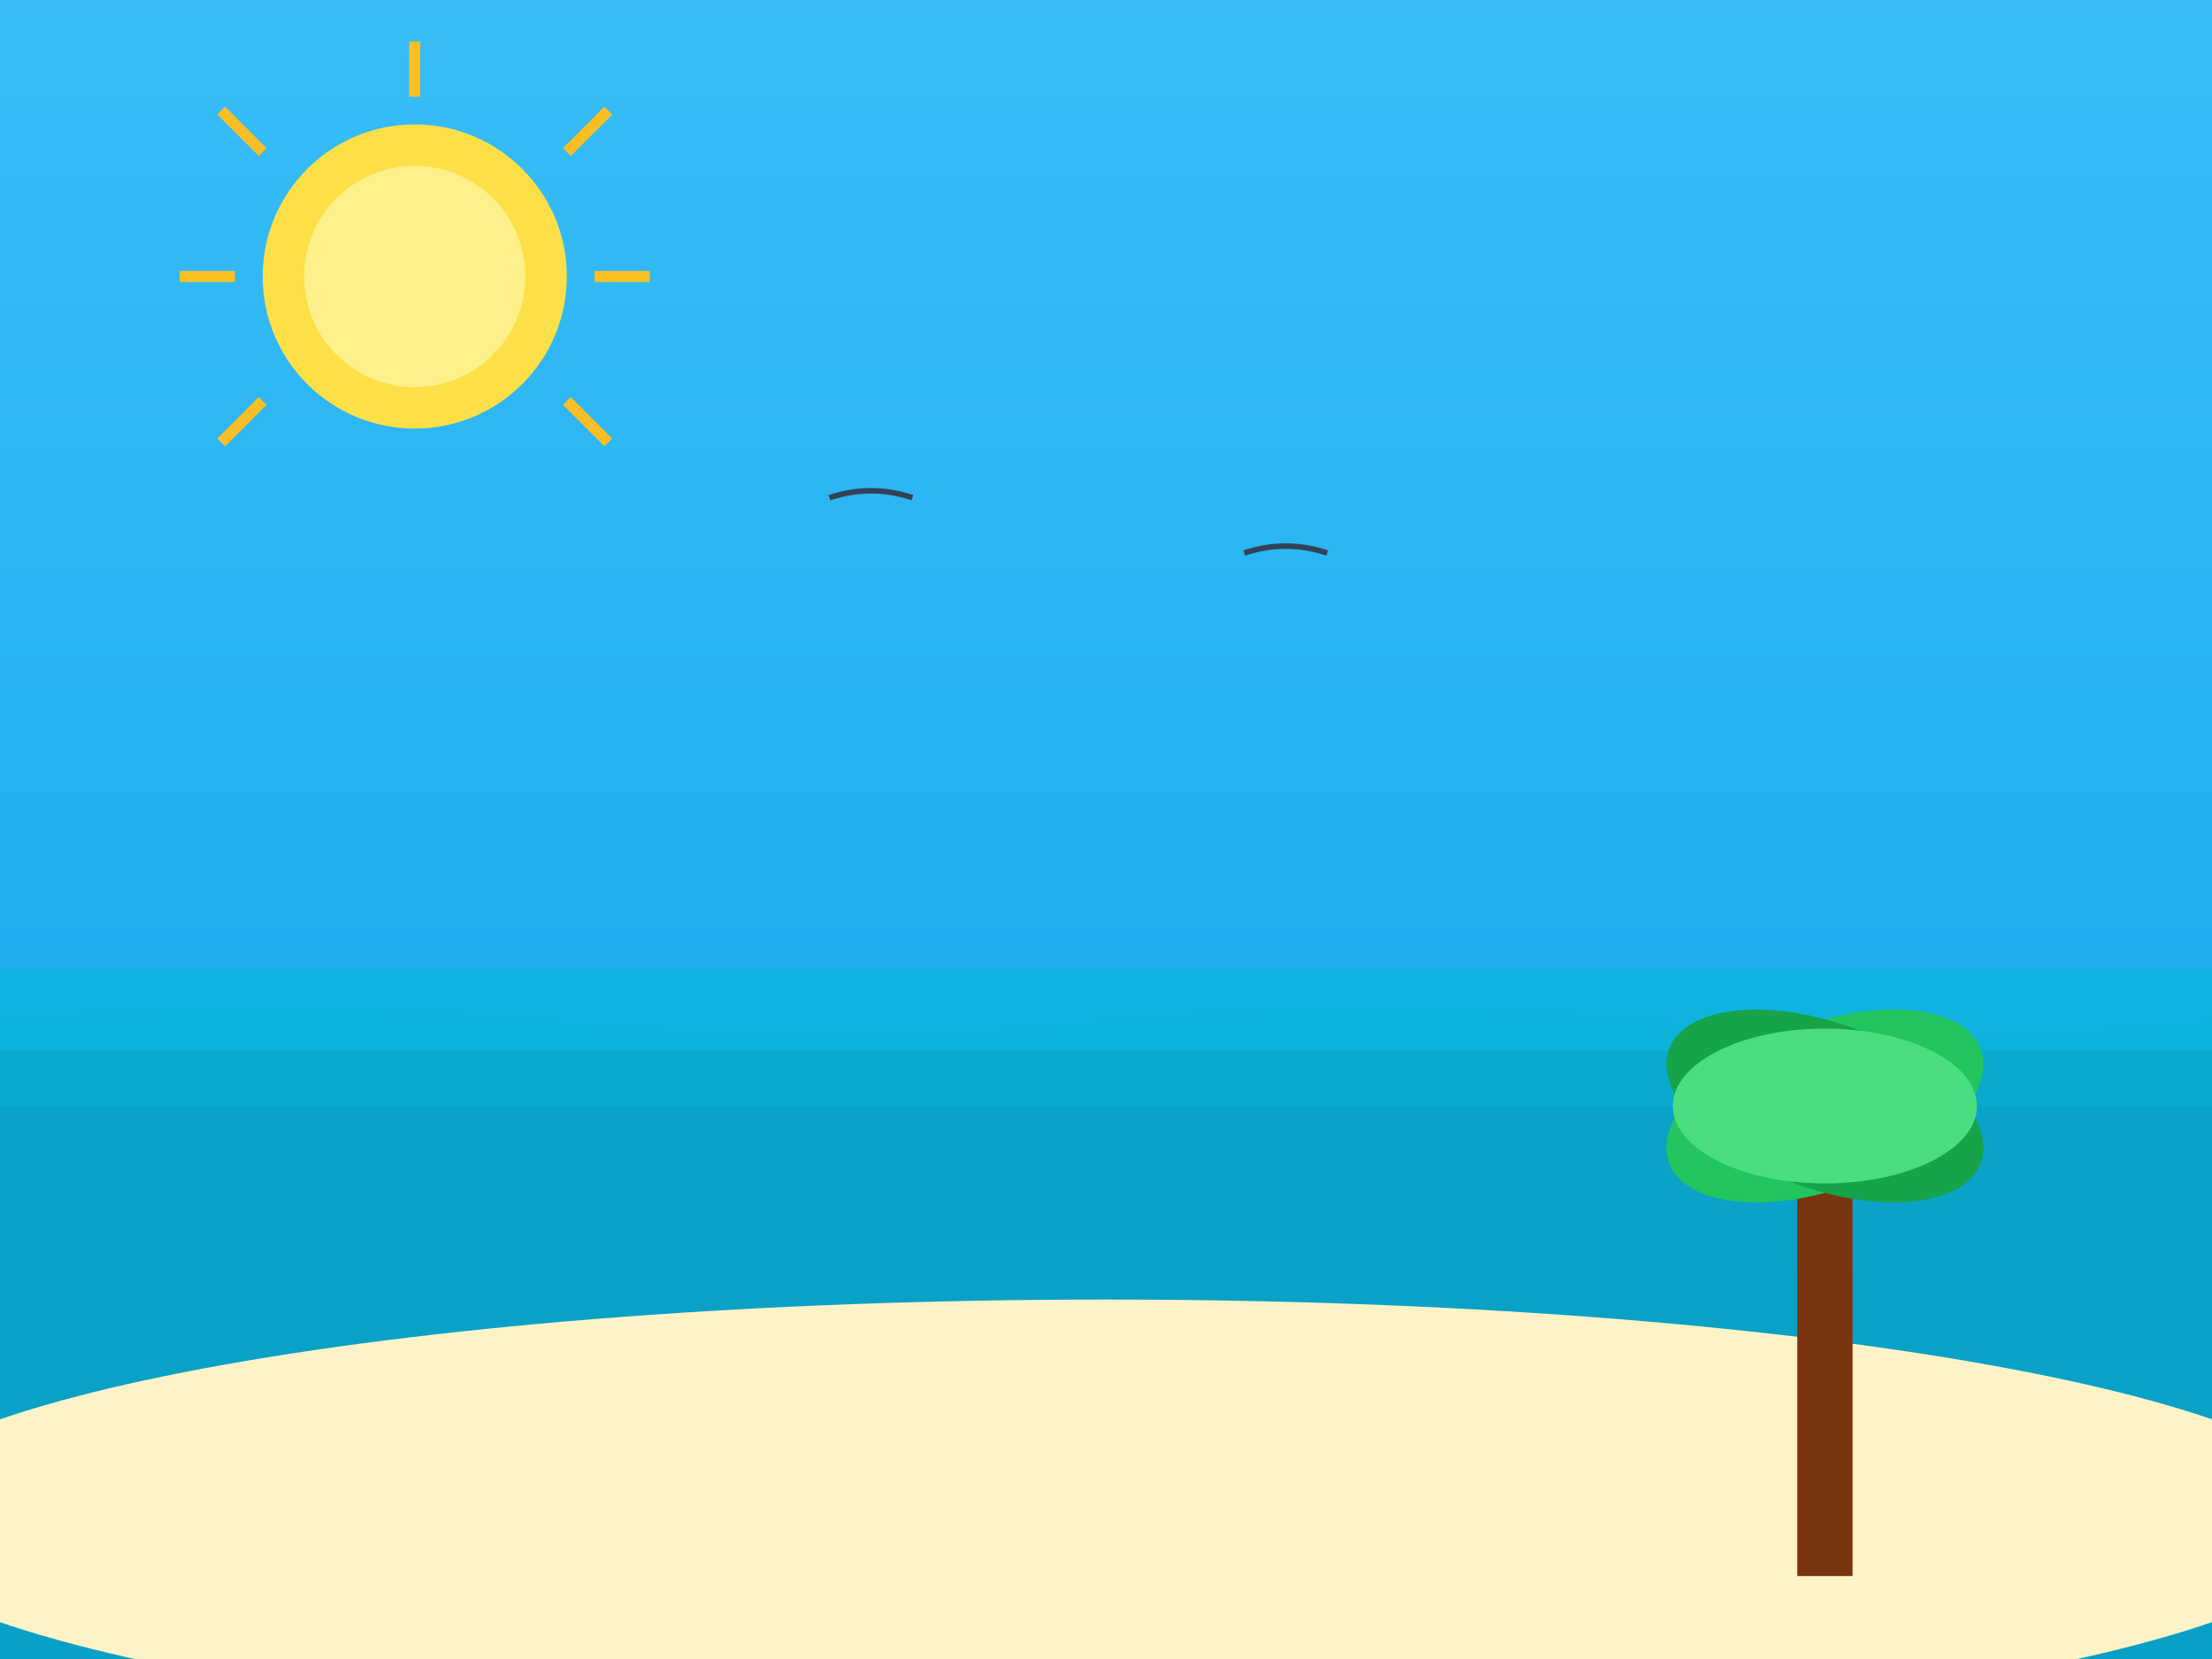
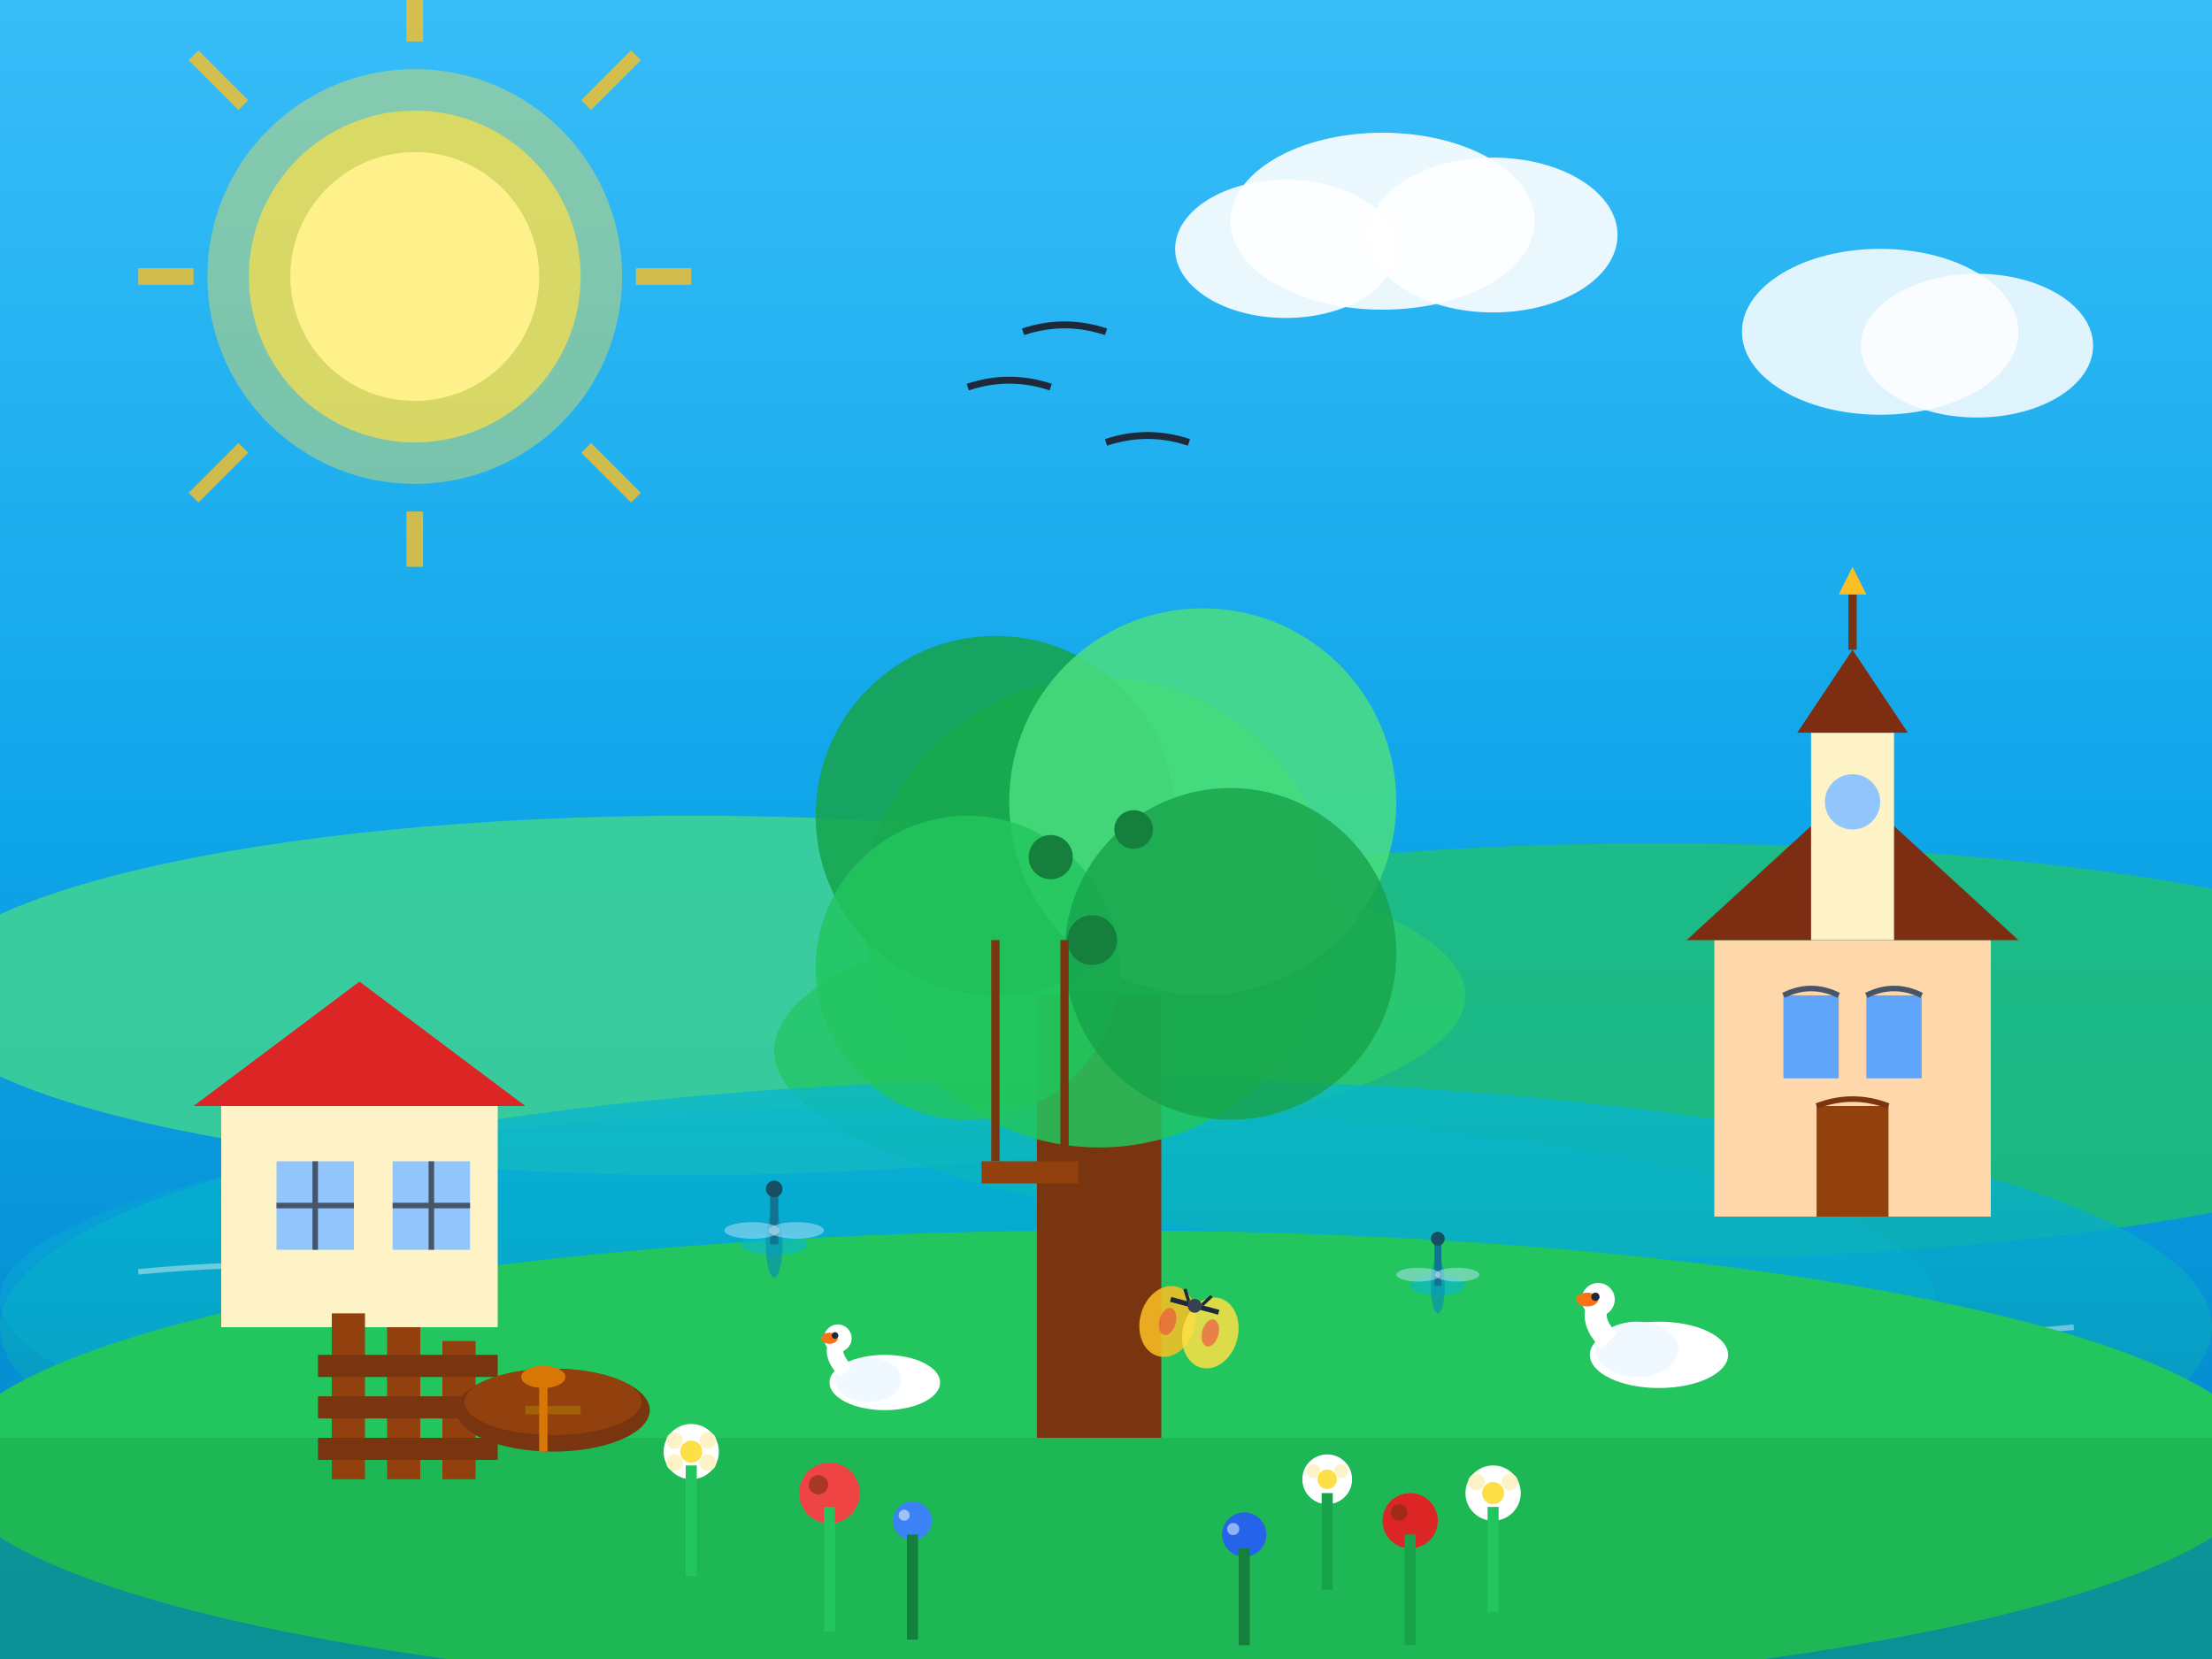
<svg xmlns="http://www.w3.org/2000/svg" viewBox="0 0 800 600">
  <defs>
    <linearGradient id="juneSky" x1="0%" y1="0%" x2="0%" y2="100%">
      <stop offset="0%" style="stop-color:#38bdf8;stop-opacity:1" />
-       <stop offset="100%" style="stop-color:#0ea5e9;stop-opacity:1" />
+       <stop offset="50%" style="stop-color:#0ea5e9;stop-opacity:1" />
+       <stop offset="100%" style="stop-color:#0284c7;stop-opacity:1" />
+     </linearGradient>
+     <linearGradient id="lakeWater" x1="0%" y1="0%" x2="0%" y2="100%">
+       <stop offset="0%" style="stop-color:#06b6d4;stop-opacity:0.7" />
+       <stop offset="100%" style="stop-color:#0891b2;stop-opacity:0.9" />
    </linearGradient>
  </defs>
  <rect width="800" height="600" fill="url(#juneSky)" />
-   <rect y="350" width="800" height="250" fill="#06b6d4" opacity="0.6" />
-   <rect y="380" width="800" height="220" fill="#0891b2" opacity="0.5" />
-   <path d="M 0 370 Q 100 360 200 370 Q 300 380 400 370 Q 500 360 600 370 Q 700 380 800 370 L 800 400 L 0 400 Z" fill="#06b6d4" opacity="0.4" />
-   <ellipse cx="400" cy="550" rx="450" ry="80" fill="#fef3c7" />
-   <rect x="650" y="420" width="20" height="150" fill="#78350f" />
-   <ellipse cx="660" cy="400" rx="60" ry="30" fill="#22c55e" transform="rotate(-20 660 400)" />
-   <ellipse cx="660" cy="400" rx="60" ry="30" fill="#16a34a" transform="rotate(20 660 400)" />
-   <ellipse cx="660" cy="400" rx="55" ry="28" fill="#4ade80" transform="rotate(0 660 400)" />
-   <circle cx="150" cy="100" r="55" fill="#fde047" />
-   <circle cx="150" cy="100" r="40" fill="#fef08a" />
-   <line x1="150" y1="35" x2="150" y2="15" stroke="#fbbf24" stroke-width="4" />
-   <line x1="215" y1="100" x2="235" y2="100" stroke="#fbbf24" stroke-width="4" />
-   <line x1="205" y1="55" x2="220" y2="40" stroke="#fbbf24" stroke-width="4" />
-   <line x1="205" y1="145" x2="220" y2="160" stroke="#fbbf24" stroke-width="4" />
-   <line x1="95" y1="55" x2="80" y2="40" stroke="#fbbf24" stroke-width="4" />
-   <line x1="95" y1="145" x2="80" y2="160" stroke="#fbbf24" stroke-width="4" />
-   <line x1="85" y1="100" x2="65" y2="100" stroke="#fbbf24" stroke-width="4" />
-   <path d="M 300 180 Q 315 175 330 180" stroke="#334155" stroke-width="2" fill="none" />
-   <path d="M 450 200 Q 465 195 480 200" stroke="#334155" stroke-width="2" fill="none" />
+   <circle cx="150" cy="100" r="75" fill="#fde047" opacity="0.4" />
+   <circle cx="150" cy="100" r="60" fill="#fde047" opacity="0.7" />
+   <circle cx="150" cy="100" r="45" fill="#fef08a" />
+   <line x1="150" y1="15" x2="150" y2="-5" stroke="#fbbf24" stroke-width="6" opacity="0.8" />
+   <line x1="230" y1="100" x2="250" y2="100" stroke="#fbbf24" stroke-width="6" opacity="0.8" />
+   <line x1="150" y1="185" x2="150" y2="205" stroke="#fbbf24" stroke-width="6" opacity="0.8" />
+   <line x1="70" y1="100" x2="50" y2="100" stroke="#fbbf24" stroke-width="6" opacity="0.8" />
+   <line x1="212" y1="38" x2="230" y2="20" stroke="#fbbf24" stroke-width="5" opacity="0.8" />
+   <line x1="212" y1="162" x2="230" y2="180" stroke="#fbbf24" stroke-width="5" opacity="0.8" />
+   <line x1="88" y1="162" x2="70" y2="180" stroke="#fbbf24" stroke-width="5" opacity="0.8" />
+   <line x1="88" y1="38" x2="70" y2="20" stroke="#fbbf24" stroke-width="5" opacity="0.8" />
+   <ellipse cx="500" cy="80" rx="55" ry="32" fill="#ffffff" opacity="0.9" />
+   <ellipse cx="540" cy="85" rx="45" ry="28" fill="#ffffff" opacity="0.9" />
+   <ellipse cx="465" cy="90" rx="40" ry="25" fill="#ffffff" opacity="0.9" />
+   <ellipse cx="680" cy="120" rx="50" ry="30" fill="#ffffff" opacity="0.85" />
+   <ellipse cx="715" cy="125" rx="42" ry="26" fill="#ffffff" opacity="0.85" />
+   <ellipse cx="250" cy="360" rx="280" ry="65" fill="#4ade80" opacity="0.7" />
+   <ellipse cx="600" cy="380" rx="320" ry="75" fill="#22c55e" opacity="0.7" />
+   <ellipse cx="400" cy="480" rx="400" ry="90" fill="url(#lakeWater)" />
+   <ellipse cx="350" cy="470" rx="350" ry="70" fill="#06b6d4" opacity="0.3" />
+   <path d="M 50 460 Q 100 455 150 460 Q 200 465 250 460" stroke="#ffffff" stroke-width="2" fill="none" opacity="0.4" />
+   <path d="M 300 470 Q 350 465 400 470 Q 450 475 500 470" stroke="#ffffff" stroke-width="2" fill="none" opacity="0.4" />
+   <path d="M 550 480 Q 600 475 650 480 Q 700 485 750 480" stroke="#ffffff" stroke-width="2" fill="none" opacity="0.4" />
+   <ellipse cx="400" cy="530" rx="420" ry="85" fill="#22c55e" />
+   <rect y="520" width="800" height="80" fill="#16a34a" opacity="0.4" />
+   <rect x="80" y="400" width="100" height="80" fill="#fef3c7" />
+   <path d="M 70 400 L 130 355 L 190 400 Z" fill="#dc2626" />
+   <rect x="100" y="420" width="28" height="32" fill="#93c5fd" />
+   <line x1="114" y1="420" x2="114" y2="452" stroke="#475569" stroke-width="2" />
+   <line x1="100" y1="436" x2="128" y2="436" stroke="#475569" stroke-width="2" />
+   <rect x="142" y="420" width="28" height="32" fill="#93c5fd" />
+   <line x1="156" y1="420" x2="156" y2="452" stroke="#475569" stroke-width="2" />
+   <line x1="142" y1="436" x2="170" y2="436" stroke="#475569" stroke-width="2" />
+   <rect x="120" y="475" width="12" height="60" fill="#92400e" />
+   <rect x="140" y="480" width="12" height="55" fill="#92400e" />
+   <rect x="160" y="485" width="12" height="50" fill="#92400e" />
+   <rect x="115" y="490" width="65" height="8" fill="#78350f" />
+   <rect x="115" y="505" width="65" height="8" fill="#78350f" />
+   <rect x="115" y="520" width="65" height="8" fill="#78350f" />
+   <ellipse cx="200" cy="510" rx="35" ry="15" fill="#78350f" />
+   <ellipse cx="200" cy="507" rx="32" ry="12" fill="#92400e" />
+   <line x1="190" y1="510" x2="210" y2="510" stroke="#a16207" stroke-width="3" />
+   <rect x="195" y="500" width="3" height="25" fill="#d97706" />
+   <ellipse cx="196.5" cy="498" rx="8" ry="4" fill="#d97706" />
+   <rect x="620" y="340" width="100" height="100" fill="#fed7aa" />
+   <path d="M 610 340 L 670 285 L 730 340 Z" fill="#7c2d12" />
+   <rect x="655" y="265" width="30" height="75" fill="#fef3c7" />
+   <path d="M 650 265 L 670 235 L 690 265 Z" fill="#7c2d12" />
+   <line x1="670" y1="235" x2="670" y2="215" stroke="#78350f" stroke-width="3" />
+   <path d="M 665 215 L 670 205 L 675 215 Z" fill="#fbbf24" />
+   <circle cx="670" cy="290" r="10" fill="#93c5fd" />
+   <rect x="645" y="360" width="20" height="30" fill="#60a5fa" />
+   <path d="M 645 360 Q 655 355 665 360" stroke="#475569" stroke-width="2" fill="none" />
+   <rect x="675" y="360" width="20" height="30" fill="#60a5fa" />
+   <path d="M 675 360 Q 685 355 695 360" stroke="#475569" stroke-width="2" fill="none" />
+   <rect x="657" y="400" width="26" height="40" fill="#92400e" />
+   <path d="M 657 400 Q 670 395 683 400" stroke="#78350f" stroke-width="2" fill="none" />
+   <rect x="375" y="360" width="45" height="160" fill="#78350f" />
+   <circle cx="397.5" cy="330" r="85" fill="#22c55e" opacity="0.85" />
+   <circle cx="360" cy="295" r="65" fill="#16a34a" opacity="0.85" />
+   <circle cx="435" cy="290" r="70" fill="#4ade80" opacity="0.85" />
+   <circle cx="350" cy="350" r="55" fill="#22c55e" opacity="0.8" />
+   <circle cx="445" cy="345" r="60" fill="#16a34a" opacity="0.8" />
+   <circle cx="380" cy="310" r="8" fill="#15803d" />
+   <circle cx="410" cy="300" r="7" fill="#15803d" />
+   <circle cx="395" cy="340" r="9" fill="#15803d" />
+   <line x1="360" y1="340" x2="360" y2="420" stroke="#78350f" stroke-width="3" />
+   <line x1="385" y1="340" x2="385" y2="420" stroke="#78350f" stroke-width="3" />
+   <rect x="355" y="420" width="35" height="8" fill="#92400e" />
+   <g>
+     <circle cx="250" cy="525" r="10" fill="#ffffff" />
+     <circle cx="244" cy="521" r="3" fill="#fef3c7" />
+     <circle cx="256" cy="521" r="3" fill="#fef3c7" />
+     <circle cx="244" cy="529" r="3" fill="#fef3c7" />
+     <circle cx="256" cy="529" r="3" fill="#fef3c7" />
+     <circle cx="250" cy="525" r="4" fill="#fde047" />
+     <rect x="248" y="530" width="4" height="40" fill="#22c55e" />
+     <circle cx="480" cy="535" r="9" fill="#ffffff" />
+     <circle cx="475" cy="532" r="2.5" fill="#fef3c7" />
+     <circle cx="485" cy="532" r="2.5" fill="#fef3c7" />
+     <circle cx="480" cy="535" r="3.5" fill="#fde047" />
+     <rect x="478" y="540" width="4" height="35" fill="#16a34a" />
+     <circle cx="540" cy="540" r="10" fill="#ffffff" />
+     <circle cx="534" cy="536" r="3" fill="#fef3c7" />
+     <circle cx="546" cy="536" r="3" fill="#fef3c7" />
+     <circle cx="540" cy="540" r="4" fill="#fde047" />
+     <rect x="538" y="545" width="4" height="38" fill="#22c55e" />
+   </g>
+   <g>
+     <circle cx="300" cy="540" r="11" fill="#ef4444" />
+     <circle cx="296" cy="537" r="3.5" fill="#7c2d12" opacity="0.6" />
+     <rect x="298" y="545" width="4" height="45" fill="#22c55e" />
+     <circle cx="510" cy="550" r="10" fill="#dc2626" />
+     <circle cx="506" cy="547" r="3" fill="#7c2d12" opacity="0.6" />
+     <rect x="508" y="555" width="4" height="40" fill="#16a34a" />
+   </g>
+   <g>
+     <circle cx="330" cy="550" r="7" fill="#3b82f6" />
+     <circle cx="327" cy="548" r="2" fill="#ffffff" opacity="0.5" />
+     <rect x="328" y="555" width="4" height="38" fill="#15803d" />
+     <circle cx="450" cy="555" r="8" fill="#2563eb" />
+     <circle cx="446" cy="553" r="2.2" fill="#ffffff" opacity="0.5" />
+     <rect x="448" y="560" width="4" height="35" fill="#15803d" />
+   </g>
+   <g transform="translate(280, 450)">
+     <ellipse cx="0" cy="0" rx="12" ry="4" fill="#06b6d4" opacity="0.6" />
+     <ellipse cx="0" cy="0" rx="3" ry="12" fill="#0891b2" opacity="0.7" />
+     <rect x="-1.5" y="-18" width="3" height="18" fill="#0e7490" />
+     <circle cx="0" cy="-20" r="3" fill="#164e63" />
+     <ellipse cx="-8" cy="-5" rx="10" ry="3" fill="#bae6fd" opacity="0.5" />
+     <ellipse cx="8" cy="-5" rx="10" ry="3" fill="#bae6fd" opacity="0.5" />
+   </g>
+   <g transform="translate(520, 465)">
+     <ellipse cx="0" cy="0" rx="10" ry="3.5" fill="#06b6d4" opacity="0.6" />
+     <ellipse cx="0" cy="0" rx="2.5" ry="10" fill="#0891b2" opacity="0.7" />
+     <rect x="-1.2" y="-15" width="2.5" height="15" fill="#0e7490" />
+     <circle cx="0" cy="-17" r="2.5" fill="#164e63" />
+     <ellipse cx="-7" cy="-4" rx="8" ry="2.5" fill="#bae6fd" opacity="0.5" />
+     <ellipse cx="7" cy="-4" rx="8" ry="2.5" fill="#bae6fd" opacity="0.5" />
+   </g>
+   <g transform="translate(600, 490)">
+     <ellipse cx="0" cy="0" rx="25" ry="12" fill="#ffffff" />
+     <ellipse cx="-8" cy="-2" rx="15" ry="10" fill="#f0f9ff" />
+     <path d="M -18 -5 Q -25 -12 -22 -18" stroke="#ffffff" stroke-width="8" fill="none" />
+     <circle cx="-22" cy="-20" r="6" fill="#ffffff" />
+     <ellipse cx="-26" cy="-20" rx="4" ry="2.5" fill="#f97316" />
+     <circle cx="-23" cy="-21" r="1.5" fill="#1e293b" />
+   </g>
+   <g transform="translate(320, 500)">
+     <ellipse cx="0" cy="0" rx="20" ry="10" fill="#ffffff" />
+     <ellipse cx="-6" cy="-1" rx="12" ry="8" fill="#f0f9ff" />
+     <path d="M -14 -4 Q -20 -10 -17 -15" stroke="#ffffff" stroke-width="6" fill="none" />
+     <circle cx="-17" cy="-16" r="5" fill="#ffffff" />
+     <ellipse cx="-20" cy="-16" rx="3" ry="2" fill="#f97316" />
+     <circle cx="-18" cy="-17" r="1.2" fill="#1e293b" />
+   </g>
+   <path d="M 350 140 Q 365 135 380 140" stroke="#1e293b" stroke-width="2.5" fill="none" />
+   <path d="M 400 160 Q 415 155 430 160" stroke="#1e293b" stroke-width="2.5" fill="none" />
+   <path d="M 370 120 Q 385 115 400 120" stroke="#1e293b" stroke-width="2.5" fill="none" />
+   <g transform="translate(430, 480) rotate(15)">
+     <ellipse cx="-8" cy="0" rx="10" ry="13" fill="#fbbf24" opacity="0.85" />
+     <ellipse cx="8" cy="0" rx="10" ry="13" fill="#fde047" opacity="0.85" />
+     <ellipse cx="-8" cy="0" rx="3" ry="5" fill="#ef4444" opacity="0.6" />
+     <ellipse cx="8" cy="0" rx="3" ry="5" fill="#ef4444" opacity="0.6" />
+     <line x1="-9" y1="-8" x2="9" y2="-8" stroke="#1e293b" stroke-width="1.8" />
+     <circle cx="0" cy="-8" r="2.5" fill="#374151" />
+     <line x1="-2.5" y1="-9" x2="-5" y2="-13" stroke="#1e293b" stroke-width="1.2" />
+     <line x1="2.5" y1="-9" x2="5" y2="-13" stroke="#1e293b" stroke-width="1.2" />
+   </g>
</svg>
